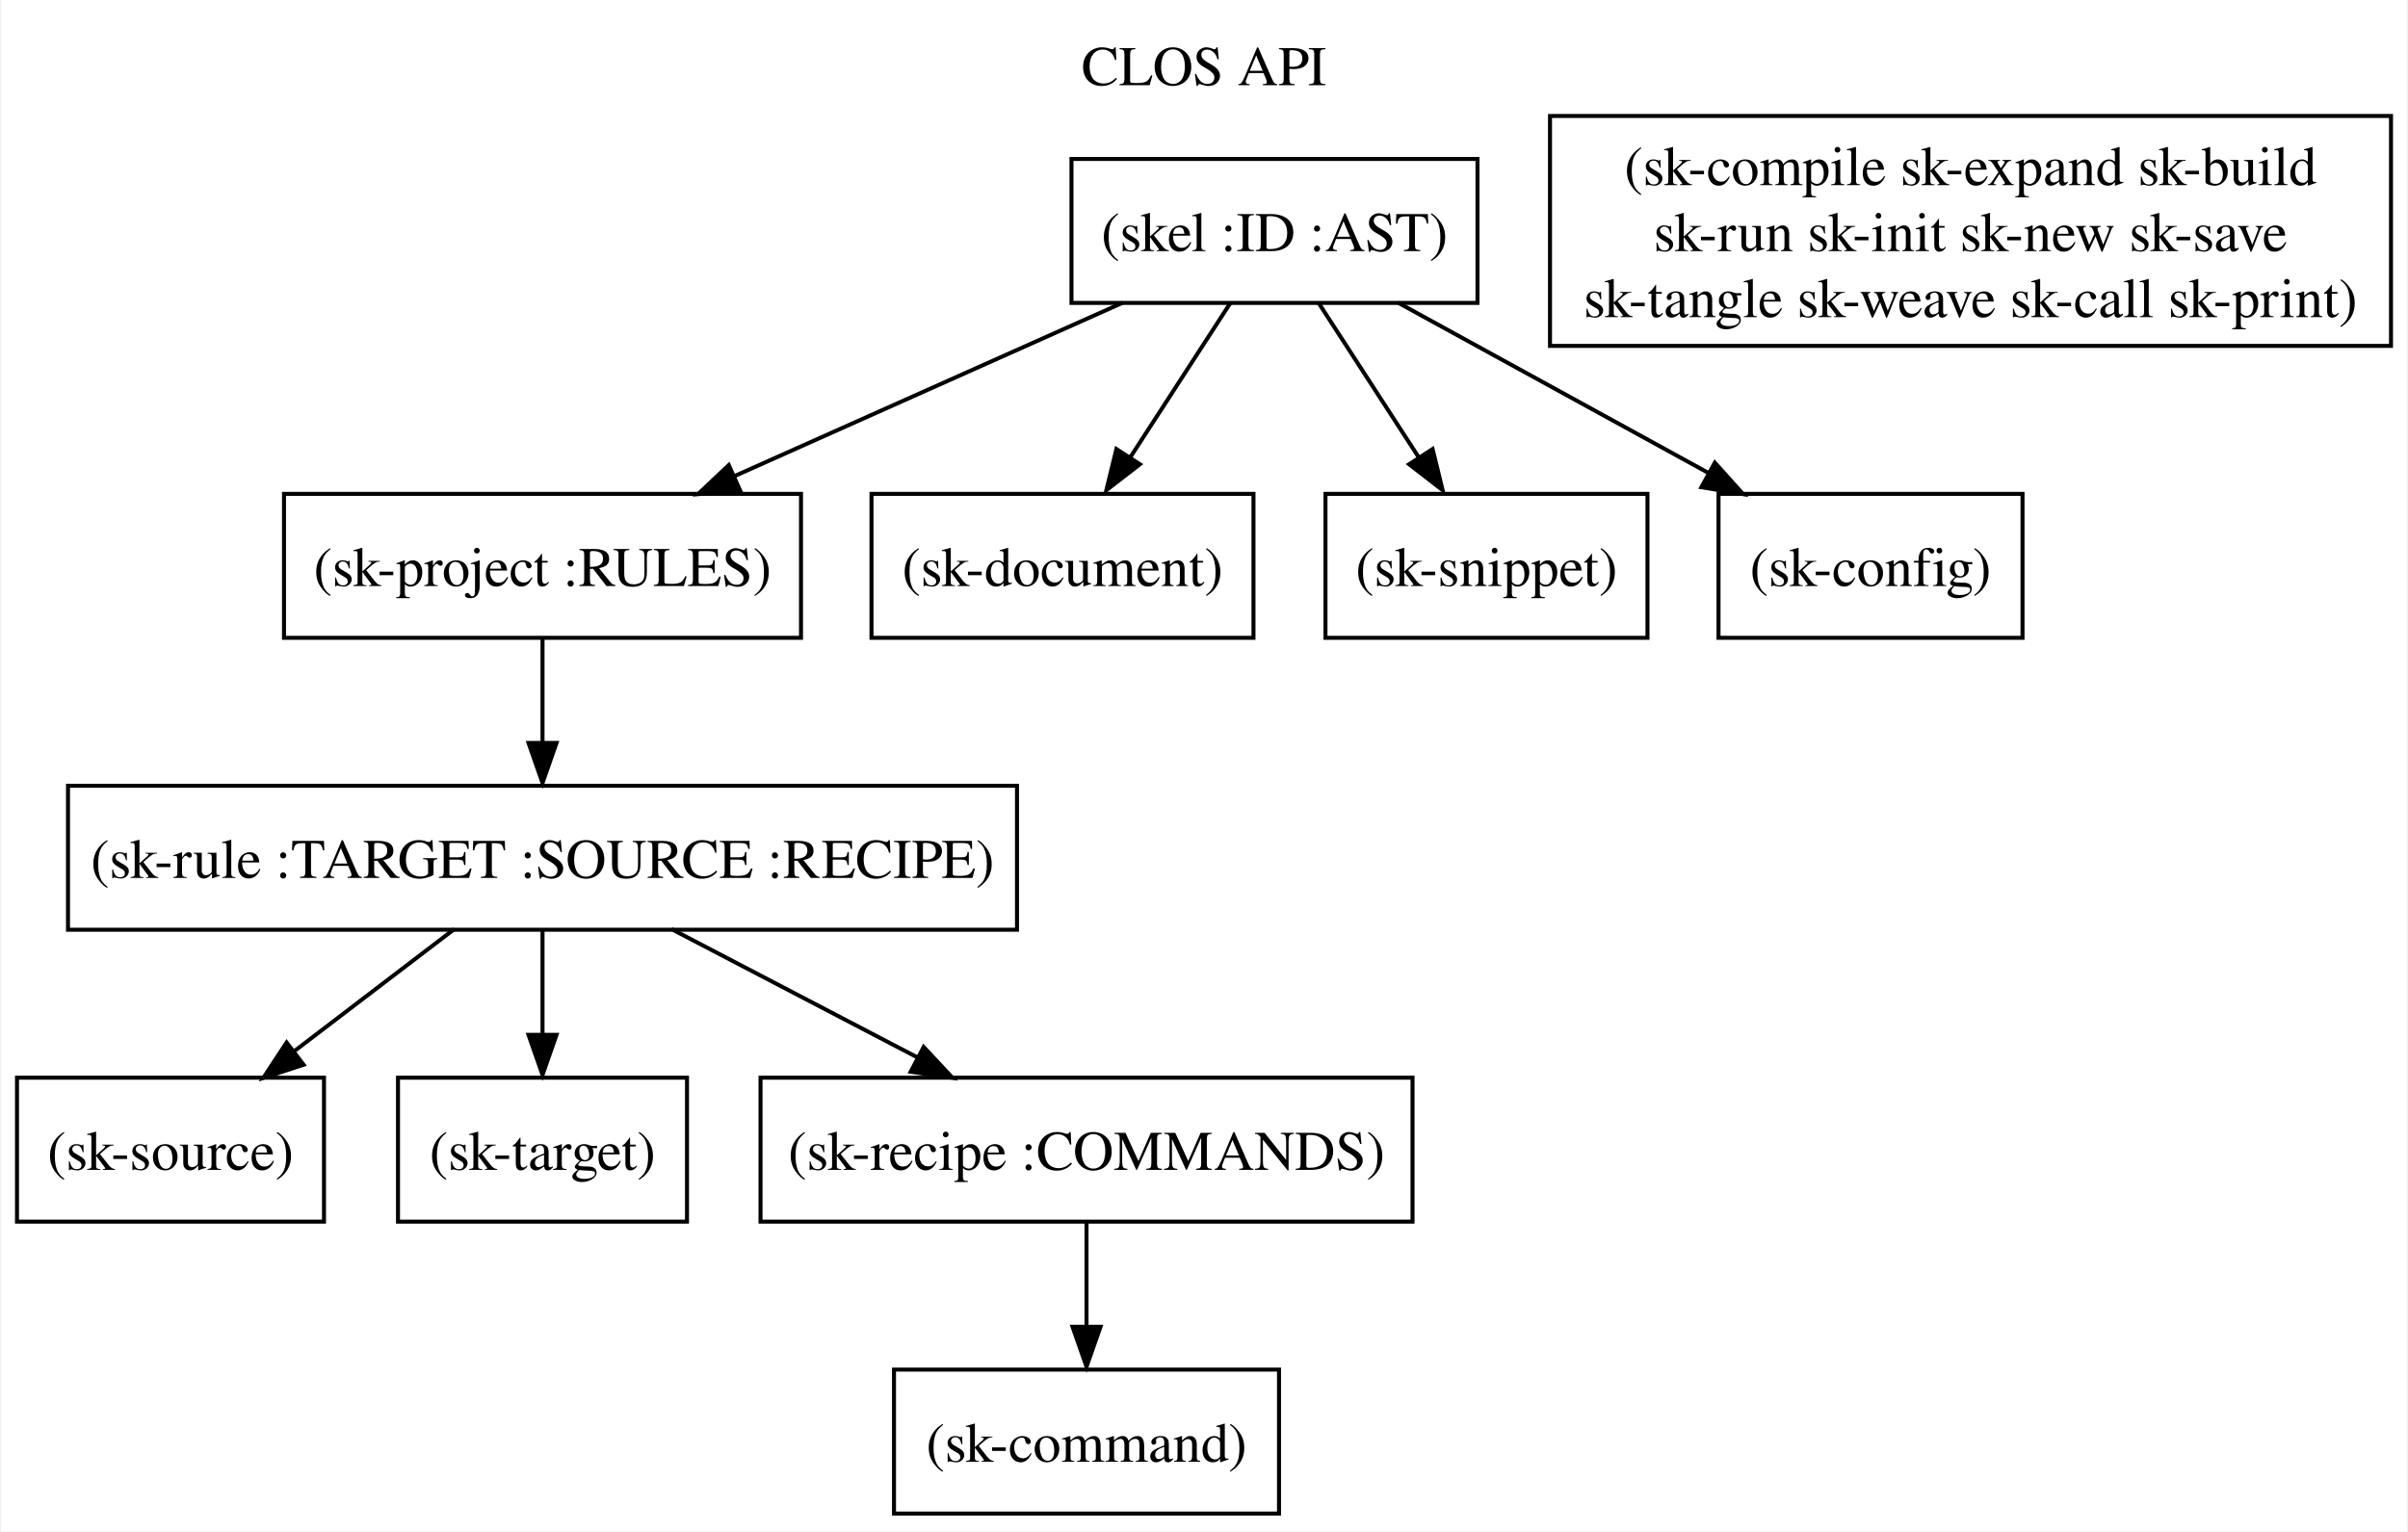
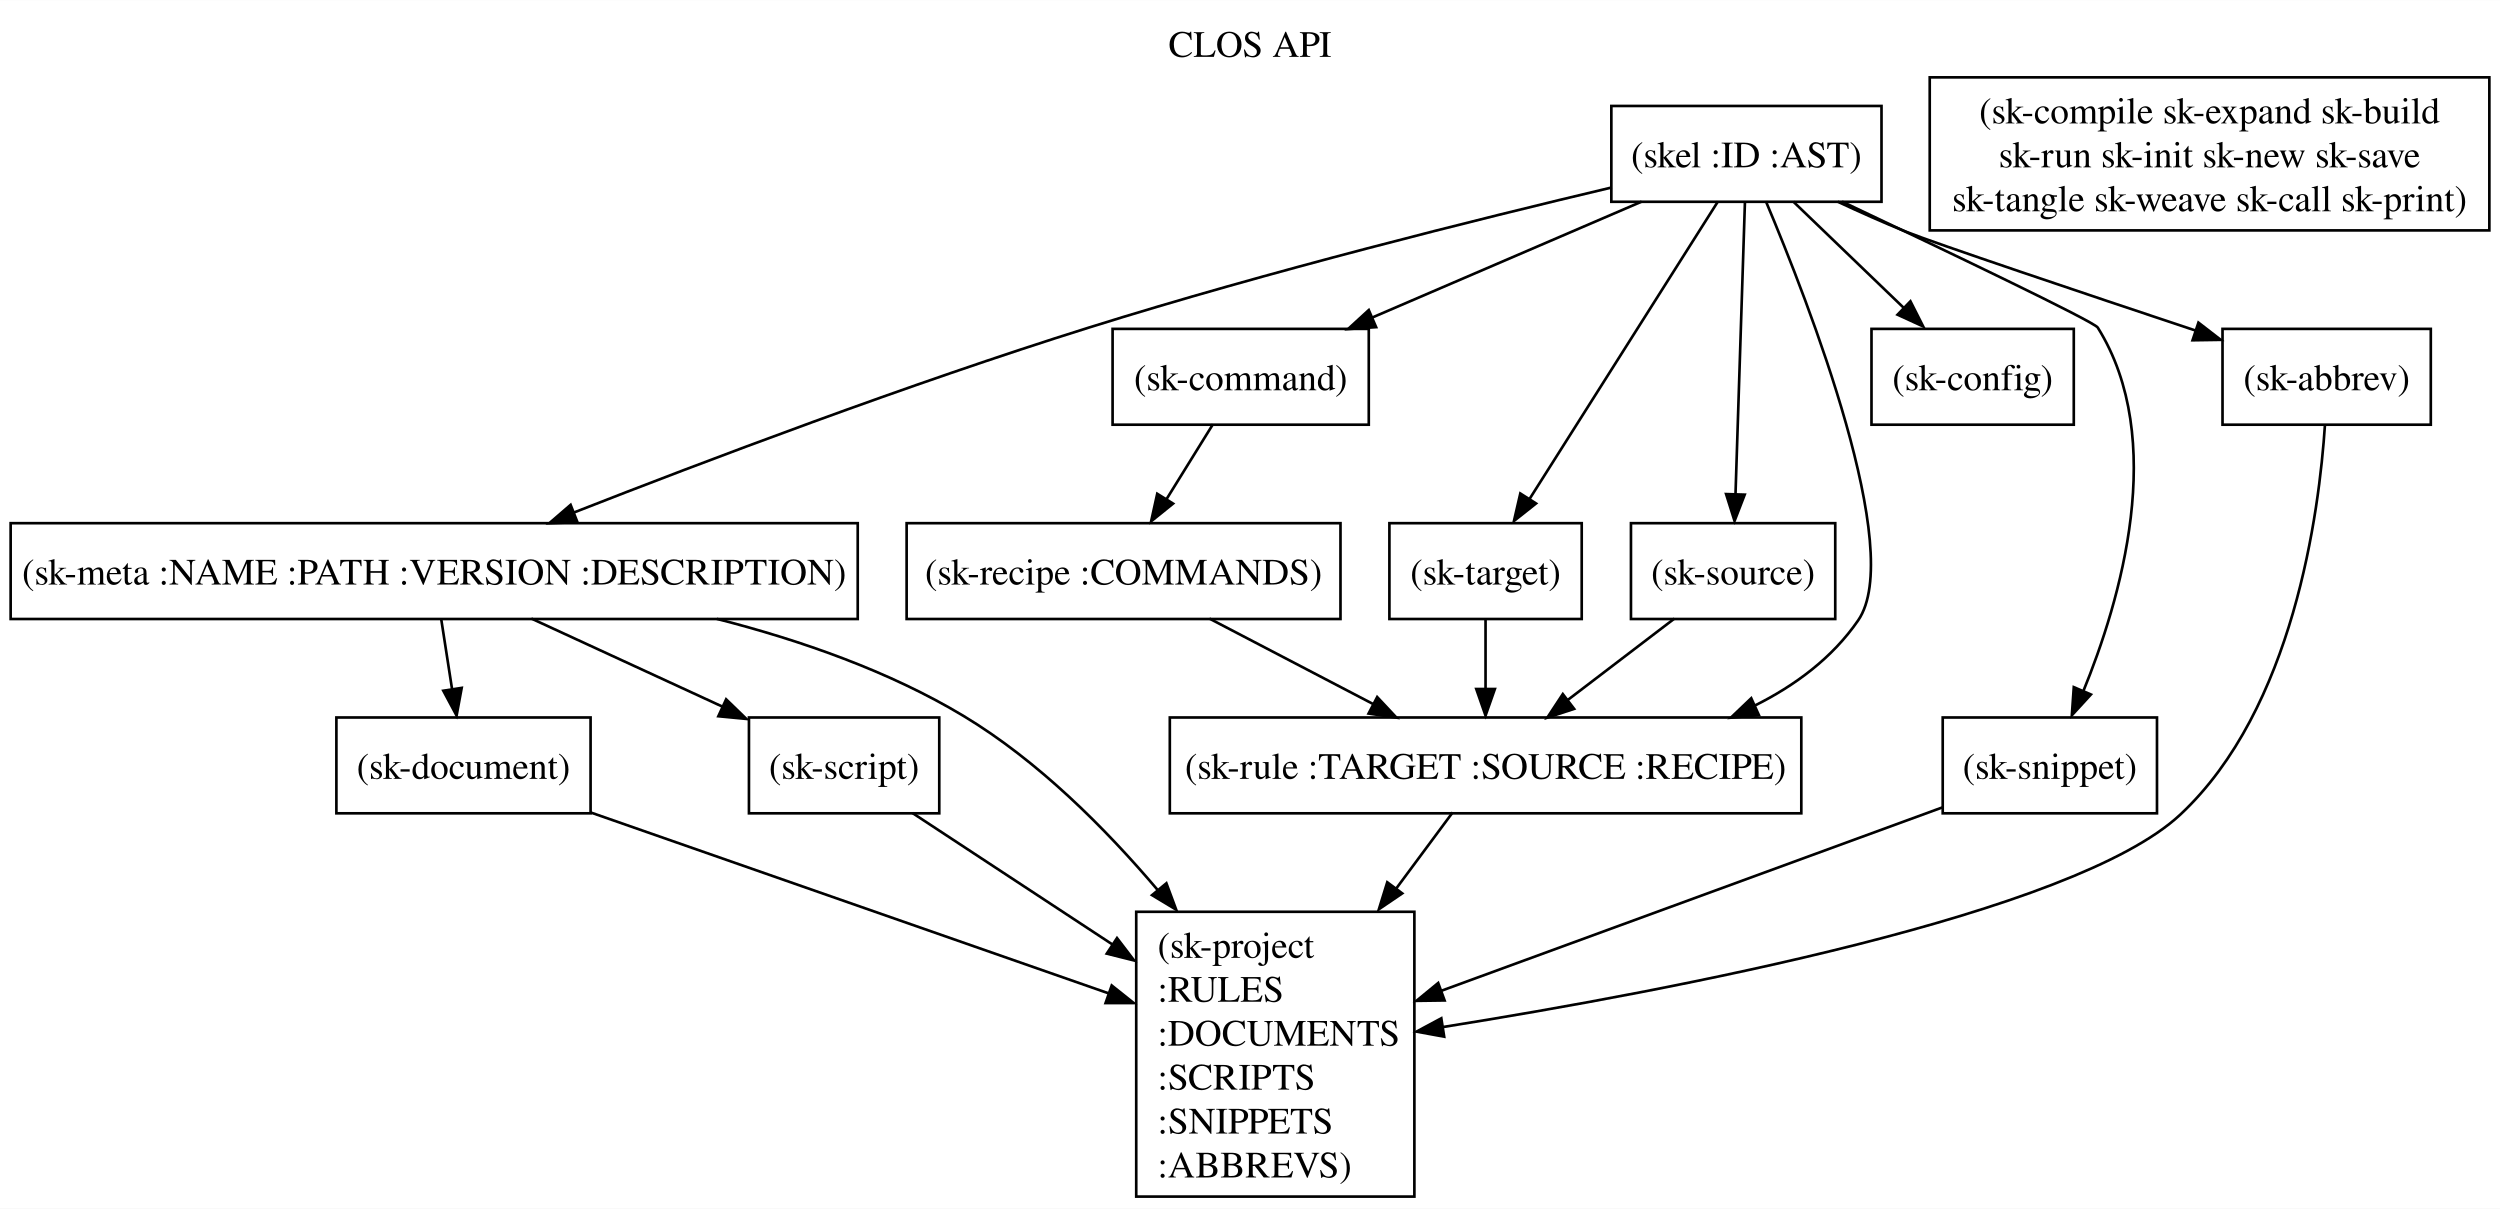
- <svg xmlns="http://www.w3.org/2000/svg" width="602pt" height="383pt" viewBox="0.00 0.00 601.50 383.00">
-   <g id="graph0" class="graph" transform="scale(1 1) rotate(0) translate(4 379)">
-     <polygon fill="white" stroke="none" points="-4,4 -4,-379 597.5,-379 597.5,4 -4,4" />
-     <text text-anchor="middle" x="296.75" y="-357.7" font-family="Times,serif" font-size="14.00">CLOS API</text>
+ <svg xmlns="http://www.w3.org/2000/svg" width="939pt" height="454pt" viewBox="0.00 0.00 939.25 454.00">
+   <g id="graph0" class="graph" transform="scale(1 1) rotate(0) translate(4 450)">
+     <polygon fill="white" stroke="none" points="-4,4 -4,-450 935.25,-450 935.25,4 -4,4" />
+     <text text-anchor="middle" x="465.62" y="-428.7" font-family="Times,serif" font-size="14.00">CLOS API</text>
    <g id="node1" class="node">
-       <polygon fill="none" stroke="black" points="263.62,-303.25 263.62,-339.25 365.12,-339.25 365.12,-303.25 263.62,-303.25" />
-       <text text-anchor="middle" x="314.38" y="-316.2" font-family="Times,serif" font-size="14.00">(skel :ID :AST)</text>
+       <polygon fill="none" stroke="black" points="601.38,-374.25 601.38,-410.25 702.88,-410.25 702.88,-374.25 601.38,-374.25" />
+       <text text-anchor="middle" x="652.12" y="-387.2" font-family="Times,serif" font-size="14.00">(skel :ID :AST)</text>
    </g>
    <g id="node3" class="node">
-       <polygon fill="none" stroke="black" points="66.75,-219.5 66.75,-255.5 196,-255.5 196,-219.5 66.75,-219.5" />
-       <text text-anchor="middle" x="131.38" y="-232.45" font-family="Times,serif" font-size="14.00">(sk-project :RULES)</text>
+       <polygon fill="none" stroke="black" points="0,-217.5 0,-253.5 318.25,-253.5 318.25,-217.5 0,-217.5" />
+       <text text-anchor="middle" x="159.12" y="-230.45" font-family="Times,serif" font-size="14.00">(sk-meta :NAME :PATH :VERSION :DESCRIPTION)</text>
    </g>
    <g id="edge1" class="edge">
-       <path fill="none" stroke="black" d="M276.46,-303.31C248.24,-290.71 209.53,-273.41 179.19,-259.86" />
-       <polygon fill="black" stroke="black" points="180.8,-256.3 170.24,-255.42 177.95,-262.69 180.8,-256.3" />
+       <path fill="none" stroke="black" d="M601.57,-379.64C551.36,-367.74 472.36,-348.06 405.12,-327 337.42,-305.8 260.94,-276.85 211.48,-257.46" />
+       <polygon fill="black" stroke="black" points="212.94,-253.88 202.35,-253.47 210.38,-260.39 212.94,-253.88" />
+     </g>
+     <g id="node4" class="node">
+       <polygon fill="none" stroke="black" points="414,-290.5 414,-326.5 510.25,-326.5 510.25,-290.5 414,-290.5" />
+       <text text-anchor="middle" x="462.12" y="-303.45" font-family="Times,serif" font-size="14.00">(sk-command)</text>
+     </g>
+     <g id="edge8" class="edge">
+       <path fill="none" stroke="black" d="M612.76,-374.31C583.33,-361.65 542.91,-344.26 511.35,-330.68" />
+       <polygon fill="black" stroke="black" points="513.01,-327.15 502.44,-326.42 510.25,-333.58 513.01,-327.15" />
+     </g>
+     <g id="node5" class="node">
+       <polygon fill="none" stroke="black" points="518,-217.5 518,-253.5 590.25,-253.5 590.25,-217.5 518,-217.5" />
+       <text text-anchor="middle" x="554.12" y="-230.45" font-family="Times,serif" font-size="14.00">(sk-target)</text>
+     </g>
+     <g id="edge5" class="edge">
+       <path fill="none" stroke="black" d="M641.45,-374.39C624.37,-347.42 590.76,-294.35 570.58,-262.49" />
+       <polygon fill="black" stroke="black" points="573.09,-260.91 564.79,-254.33 567.18,-264.66 573.09,-260.91" />
+     </g>
+     <g id="node6" class="node">
+       <polygon fill="none" stroke="black" points="608.75,-217.5 608.75,-253.5 685.5,-253.5 685.5,-217.5 608.75,-217.5" />
+       <text text-anchor="middle" x="647.12" y="-230.45" font-family="Times,serif" font-size="14.00">(sk-source)</text>
+     </g>
+     <g id="edge7" class="edge">
+       <path fill="none" stroke="black" d="M651.58,-374.39C650.72,-347.88 649.05,-296.17 648.02,-264.15" />
+       <polygon fill="black" stroke="black" points="651.49,-264.22 647.67,-254.33 644.49,-264.44 651.49,-264.22" />
+     </g>
+     <g id="node8" class="node">
+       <polygon fill="none" stroke="black" points="435.5,-144.5 435.5,-180.5 672.75,-180.5 672.75,-144.5 435.5,-144.5" />
+       <text text-anchor="middle" x="554.12" y="-157.45" font-family="Times,serif" font-size="14.00">(sk-rule :TARGET :SOURCE :RECIPE)</text>
+     </g>
+     <g id="edge6" class="edge">
+       <path fill="none" stroke="black" d="M659.44,-374.43C675.67,-335.95 711.9,-242.82 694.12,-217 684.41,-202.89 670.44,-192.5 655.03,-184.85" />
+       <polygon fill="black" stroke="black" points="656.83,-181.37 646.28,-180.43 653.94,-187.74 656.83,-181.37" />
+     </g>
+     <g id="node11" class="node">
+       <polygon fill="none" stroke="black" points="699.12,-290.5 699.12,-326.5 775.12,-326.5 775.12,-290.5 699.12,-290.5" />
+       <text text-anchor="middle" x="737.12" y="-303.45" font-family="Times,serif" font-size="14.00">(sk-config)</text>
+     </g>
+     <g id="edge2" class="edge">
+       <path fill="none" stroke="black" d="M669.74,-374.31C681.93,-362.58 698.35,-346.79 711.92,-333.74" />
+       <polygon fill="black" stroke="black" points="713.75,-336.87 718.54,-327.42 708.9,-331.83 713.75,-336.87" />
+     </g>
+     <g id="node12" class="node">
+       <polygon fill="none" stroke="black" points="725.88,-144.5 725.88,-180.5 806.38,-180.5 806.38,-144.5 725.88,-144.5" />
+       <text text-anchor="middle" x="766.12" y="-157.45" font-family="Times,serif" font-size="14.00">(sk-snippet)</text>
+     </g>
+     <g id="edge3" class="edge">
+       <path fill="none" stroke="black" d="M688.04,-374.33C726.64,-356.07 782.71,-329.26 784.12,-327 810.47,-284.87 792.69,-224.48 778.59,-190.11" />
+       <polygon fill="black" stroke="black" points="781.55,-189.14 774.39,-181.33 775.12,-191.9 781.55,-189.14" />
+     </g>
+     <g id="node13" class="node">
+       <polygon fill="none" stroke="black" points="831,-290.5 831,-326.5 909.25,-326.5 909.25,-290.5 831,-290.5" />
+       <text text-anchor="middle" x="870.12" y="-303.45" font-family="Times,serif" font-size="14.00">(sk-abbrev)</text>
+     </g>
+     <g id="edge4" class="edge">
+       <path fill="none" stroke="black" d="M686.41,-374.29C694.75,-370.39 703.69,-366.4 712.12,-363 722.58,-358.79 778.74,-339.91 821.15,-325.77" />
+       <polygon fill="black" stroke="black" points="821.95,-328.86 830.33,-322.38 819.74,-322.22 821.95,-328.86" />
+     </g>
+     <g id="node2" class="node">
+       <polygon fill="none" stroke="black" points="721,-363.5 721,-421 931.25,-421 931.25,-363.5 721,-363.5" />
+       <text text-anchor="middle" x="826.12" y="-403.7" font-family="Times,serif" font-size="14.00">(sk-compile sk-expand sk-build</text>
+       <text text-anchor="middle" x="826.12" y="-387.2" font-family="Times,serif" font-size="14.00">sk-run sk-init sk-new sk-save</text>
+       <text text-anchor="middle" x="826.12" y="-370.7" font-family="Times,serif" font-size="14.00">sk-tangle sk-weave sk-call sk-print)</text>
    </g>
    <g id="node9" class="node">
-       <polygon fill="none" stroke="black" points="213.62,-219.5 213.62,-255.5 309.12,-255.5 309.12,-219.5 213.62,-219.5" />
-       <text text-anchor="middle" x="261.38" y="-232.45" font-family="Times,serif" font-size="14.00">(sk-document)</text>
+       <polygon fill="none" stroke="black" points="122.38,-144.5 122.38,-180.5 217.88,-180.5 217.88,-144.5 122.38,-144.5" />
+       <text text-anchor="middle" x="170.12" y="-157.45" font-family="Times,serif" font-size="14.00">(sk-document)</text>
    </g>
-     <g id="edge2" class="edge">
-       <path fill="none" stroke="black" d="M303.39,-303.31C296.14,-292.13 286.5,-277.26 278.29,-264.59" />
-       <polygon fill="black" stroke="black" points="280.72,-262.9 272.34,-256.42 274.85,-266.71 280.72,-262.9" />
+     <g id="edge10" class="edge">
+       <path fill="none" stroke="black" d="M161.73,-217.67C162.96,-209.72 164.47,-200.01 165.86,-191.02" />
+       <polygon fill="black" stroke="black" points="169.46,-191.62 167.54,-181.21 162.55,-190.55 169.46,-191.62" />
    </g>
    <g id="node10" class="node">
-       <polygon fill="none" stroke="black" points="327.12,-219.5 327.12,-255.5 407.62,-255.5 407.62,-219.5 327.12,-219.5" />
-       <text text-anchor="middle" x="367.38" y="-232.45" font-family="Times,serif" font-size="14.00">(sk-snippet)</text>
+       <polygon fill="none" stroke="black" points="277.38,-144.5 277.38,-180.5 348.88,-180.5 348.88,-144.5 277.38,-144.5" />
+       <text text-anchor="middle" x="313.12" y="-157.45" font-family="Times,serif" font-size="14.00">(sk-script)</text>
    </g>
-     <g id="edge3" class="edge">
-       <path fill="none" stroke="black" d="M325.36,-303.31C332.61,-292.13 342.25,-277.26 350.46,-264.59" />
-       <polygon fill="black" stroke="black" points="353.9,-266.71 356.41,-256.42 348.03,-262.9 353.9,-266.71" />
+     <g id="edge11" class="edge">
+       <path fill="none" stroke="black" d="M195.62,-217.67C217.16,-207.74 244.61,-195.09 267.56,-184.51" />
+       <polygon fill="black" stroke="black" points="268.81,-187.33 276.42,-179.96 265.88,-180.97 268.81,-187.33" />
    </g>
-     <g id="node11" class="node">
-       <polygon fill="none" stroke="black" points="425.38,-219.5 425.38,-255.5 501.38,-255.5 501.38,-219.5 425.38,-219.5" />
-       <text text-anchor="middle" x="463.38" y="-232.45" font-family="Times,serif" font-size="14.00">(sk-config)</text>
+     <g id="node14" class="node">
+       <polygon fill="none" stroke="black" points="422.88,-0.5 422.88,-107.5 527.38,-107.5 527.38,-0.5 422.88,-0.5" />
+       <text text-anchor="start" x="430.88" y="-90.2" font-family="Times,serif" font-size="14.00">(sk-project</text>
+       <text text-anchor="start" x="430.88" y="-73.7" font-family="Times,serif" font-size="14.00">:RULES</text>
+       <text text-anchor="start" x="430.88" y="-57.2" font-family="Times,serif" font-size="14.00">:DOCUMENTS</text>
+       <text text-anchor="start" x="430.88" y="-40.7" font-family="Times,serif" font-size="14.00">:SCRIPTS</text>
+       <text text-anchor="start" x="430.88" y="-24.2" font-family="Times,serif" font-size="14.00">:SNIPPETS</text>
+       <text text-anchor="start" x="430.88" y="-7.7" font-family="Times,serif" font-size="14.00">:ABBREVS)</text>
    </g>
-     <g id="edge4" class="edge">
-       <path fill="none" stroke="black" d="M345.25,-303.31C367.82,-290.93 398.65,-274.01 423.15,-260.57" />
-       <polygon fill="black" stroke="black" points="424.46,-263.3 431.54,-255.42 421.09,-257.16 424.46,-263.3" />
-     </g>
-     <g id="node2" class="node">
-       <polygon fill="none" stroke="black" points="383.25,-292.5 383.25,-350 593.5,-350 593.5,-292.5 383.25,-292.5" />
-       <text text-anchor="middle" x="488.38" y="-332.7" font-family="Times,serif" font-size="14.00">(sk-compile sk-expand sk-build</text>
-       <text text-anchor="middle" x="488.38" y="-316.2" font-family="Times,serif" font-size="14.00">sk-run sk-init sk-new sk-save</text>
-       <text text-anchor="middle" x="488.38" y="-299.7" font-family="Times,serif" font-size="14.00">sk-tangle sk-weave sk-call sk-print)</text>
-     </g>
-     <g id="node8" class="node">
-       <polygon fill="none" stroke="black" points="12.75,-146.5 12.75,-182.5 250,-182.5 250,-146.5 12.75,-146.5" />
-       <text text-anchor="middle" x="131.38" y="-159.45" font-family="Times,serif" font-size="14.00">(sk-rule :TARGET :SOURCE :RECIPE)</text>
-     </g>
-     <g id="edge5" class="edge">
-       <path fill="none" stroke="black" d="M131.38,-219.67C131.38,-211.72 131.38,-202.01 131.38,-193.02" />
-       <polygon fill="black" stroke="black" points="134.88,-193.21 131.38,-183.21 127.88,-193.21 134.88,-193.21" />
-     </g>
-     <g id="node4" class="node">
-       <polygon fill="none" stroke="black" points="0,-73.5 0,-109.5 76.75,-109.5 76.75,-73.5 0,-73.5" />
-       <text text-anchor="middle" x="38.38" y="-86.45" font-family="Times,serif" font-size="14.00">(sk-source)</text>
-     </g>
-     <g id="node5" class="node">
-       <polygon fill="none" stroke="black" points="95.25,-73.5 95.25,-109.5 167.5,-109.5 167.5,-73.5 95.25,-73.5" />
-       <text text-anchor="middle" x="131.38" y="-86.45" font-family="Times,serif" font-size="14.00">(sk-target)</text>
-     </g>
-     <g id="node6" class="node">
-       <polygon fill="none" stroke="black" points="219.25,-0.5 219.25,-36.5 315.5,-36.5 315.5,-0.5 219.25,-0.5" />
-       <text text-anchor="middle" x="267.38" y="-13.45" font-family="Times,serif" font-size="14.00">(sk-command)</text>
+     <g id="edge9" class="edge">
+       <path fill="none" stroke="black" d="M265.3,-217.55C296.67,-209.55 330.09,-197.9 358.12,-181 385.91,-164.25 411.19,-139.01 431.09,-115.51" />
+       <polygon fill="black" stroke="black" points="434.21,-118.22 437.9,-108.29 428.82,-113.76 434.21,-118.22" />
    </g>
    <g id="node7" class="node">
-       <polygon fill="none" stroke="black" points="185.88,-73.5 185.88,-109.5 348.88,-109.5 348.88,-73.5 185.88,-73.5" />
-       <text text-anchor="middle" x="267.38" y="-86.45" font-family="Times,serif" font-size="14.00">(sk-recipe :COMMANDS)</text>
+       <polygon fill="none" stroke="black" points="336.62,-217.5 336.62,-253.5 499.62,-253.5 499.62,-217.5 336.62,-217.5" />
+       <text text-anchor="middle" x="418.12" y="-230.45" font-family="Times,serif" font-size="14.00">(sk-recipe :COMMANDS)</text>
    </g>
-     <g id="edge9" class="edge">
-       <path fill="none" stroke="black" d="M267.38,-73.67C267.38,-65.72 267.38,-56.01 267.38,-47.02" />
-       <polygon fill="black" stroke="black" points="270.88,-47.21 267.38,-37.21 263.88,-47.21 270.88,-47.21" />
+     <g id="edge20" class="edge">
+       <path fill="none" stroke="black" d="M451.7,-290.67C446.49,-282.27 440.08,-271.92 434.26,-262.53" />
+       <polygon fill="black" stroke="black" points="436.72,-260.86 428.48,-254.21 430.77,-264.55 436.72,-260.86" />
    </g>
-     <g id="edge7" class="edge">
-       <path fill="none" stroke="black" d="M109.34,-146.67C97.38,-137.54 82.4,-126.11 69.29,-116.11" />
-       <polygon fill="black" stroke="black" points="71.65,-112.74 61.58,-109.45 67.4,-118.3 71.65,-112.74" />
+     <g id="edge17" class="edge">
+       <path fill="none" stroke="black" d="M554.12,-217.67C554.12,-209.72 554.12,-200.01 554.12,-191.02" />
+       <polygon fill="black" stroke="black" points="557.63,-191.21 554.12,-181.21 550.63,-191.21 557.63,-191.21" />
    </g>
-     <g id="edge6" class="edge">
-       <path fill="none" stroke="black" d="M131.38,-146.67C131.38,-138.72 131.38,-129.01 131.38,-120.02" />
-       <polygon fill="black" stroke="black" points="134.88,-120.21 131.38,-110.21 127.88,-120.21 134.88,-120.21" />
+     <g id="edge18" class="edge">
+       <path fill="none" stroke="black" d="M625.09,-217.67C613.13,-208.54 598.15,-197.11 585.04,-187.11" />
+       <polygon fill="black" stroke="black" points="587.4,-183.74 577.33,-180.45 583.15,-189.3 587.4,-183.74" />
    </g>
-     <g id="edge8" class="edge">
-       <path fill="none" stroke="black" d="M163.61,-146.67C182.02,-137.06 205.32,-124.9 225.18,-114.53" />
-       <polygon fill="black" stroke="black" points="226.66,-117.18 233.9,-109.45 223.42,-110.98 226.66,-117.18" />
+     <g id="edge19" class="edge">
+       <path fill="none" stroke="black" d="M450.36,-217.67C468.77,-208.06 492.07,-195.9 511.93,-185.53" />
+       <polygon fill="black" stroke="black" points="513.41,-188.18 520.65,-180.45 510.17,-181.98 513.41,-188.18" />
+     </g>
+     <g id="edge12" class="edge">
+       <path fill="none" stroke="black" d="M541.78,-144.86C535.82,-136.83 528.27,-126.64 520.4,-116.03" />
+       <polygon fill="black" stroke="black" points="522.82,-114.42 514.05,-108.47 517.19,-118.59 522.82,-114.42" />
+     </g>
+     <g id="edge14" class="edge">
+       <path fill="none" stroke="black" d="M217.78,-144.86C270.33,-126.51 355.08,-96.92 412.85,-76.74" />
+       <polygon fill="black" stroke="black" points="413.67,-79.82 421.95,-73.22 411.36,-73.21 413.67,-79.82" />
+     </g>
+     <g id="edge13" class="edge">
+       <path fill="none" stroke="black" d="M338.79,-144.62C358.99,-131.35 387.96,-112.3 414.02,-95.17" />
+       <polygon fill="black" stroke="black" points="415.66,-97.63 422.09,-89.21 411.81,-91.78 415.66,-97.63" />
+     </g>
+     <g id="edge15" class="edge">
+       <path fill="none" stroke="black" d="M725.97,-146.8C677.14,-128.93 594.18,-98.57 537.13,-77.69" />
+       <polygon fill="black" stroke="black" points="538.74,-74.19 528.14,-74.04 536.33,-80.76 538.74,-74.19" />
+     </g>
+     <g id="edge16" class="edge">
+       <path fill="none" stroke="black" d="M869.5,-290.61C867.33,-257.48 857.7,-183.75 815.12,-144 775.19,-106.71 624.73,-78.04 537.94,-64.18" />
+       <polygon fill="black" stroke="black" points="538.58,-60.58 528.16,-62.48 537.5,-67.49 538.58,-60.58" />
    </g>
  </g>
</svg>
